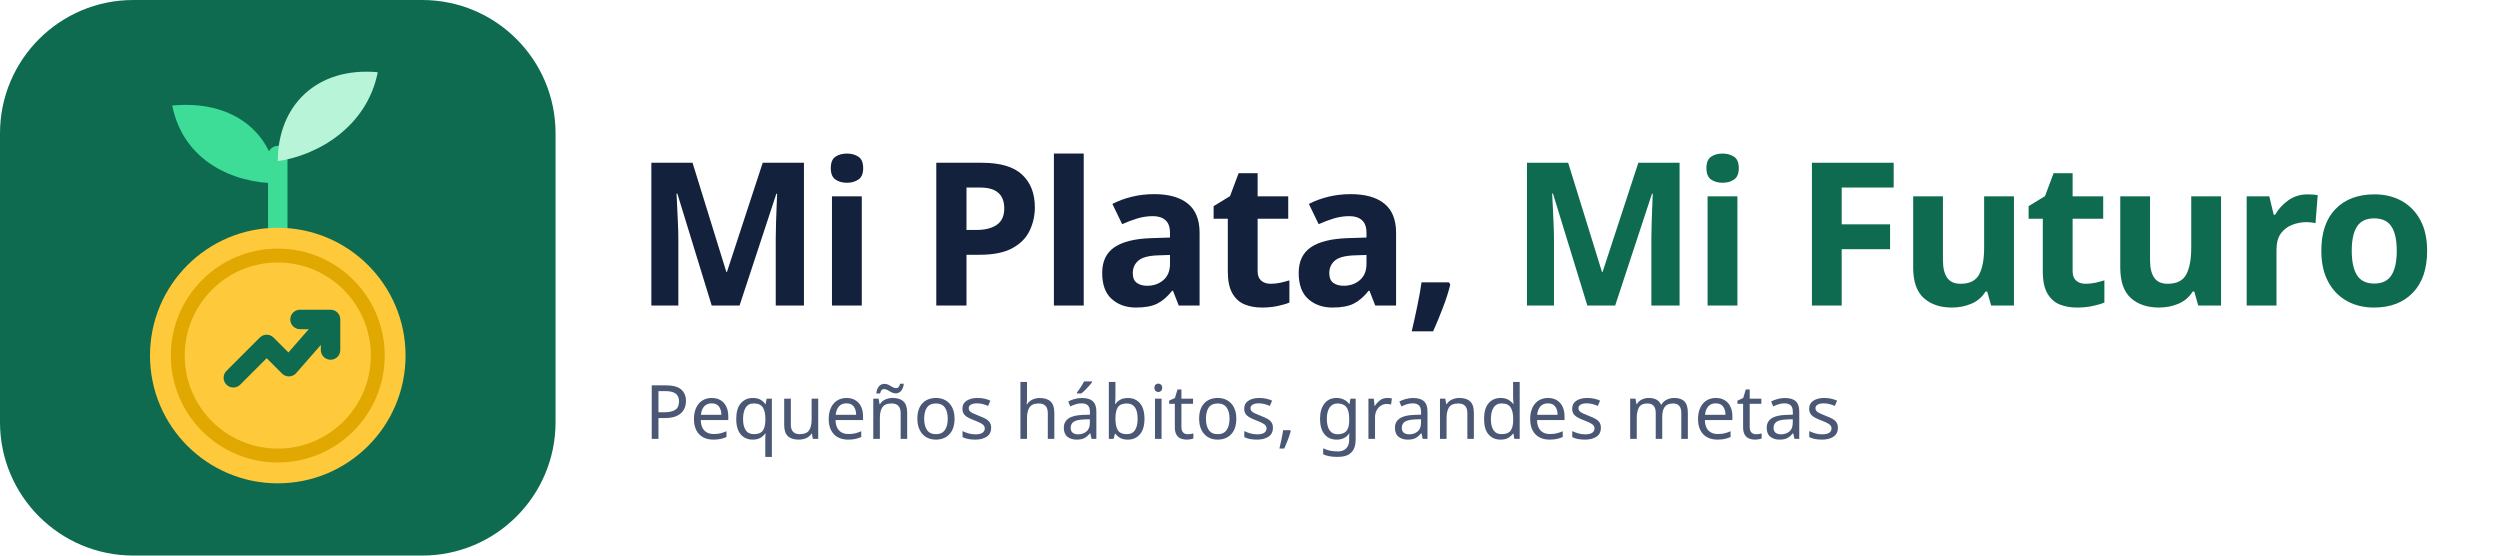
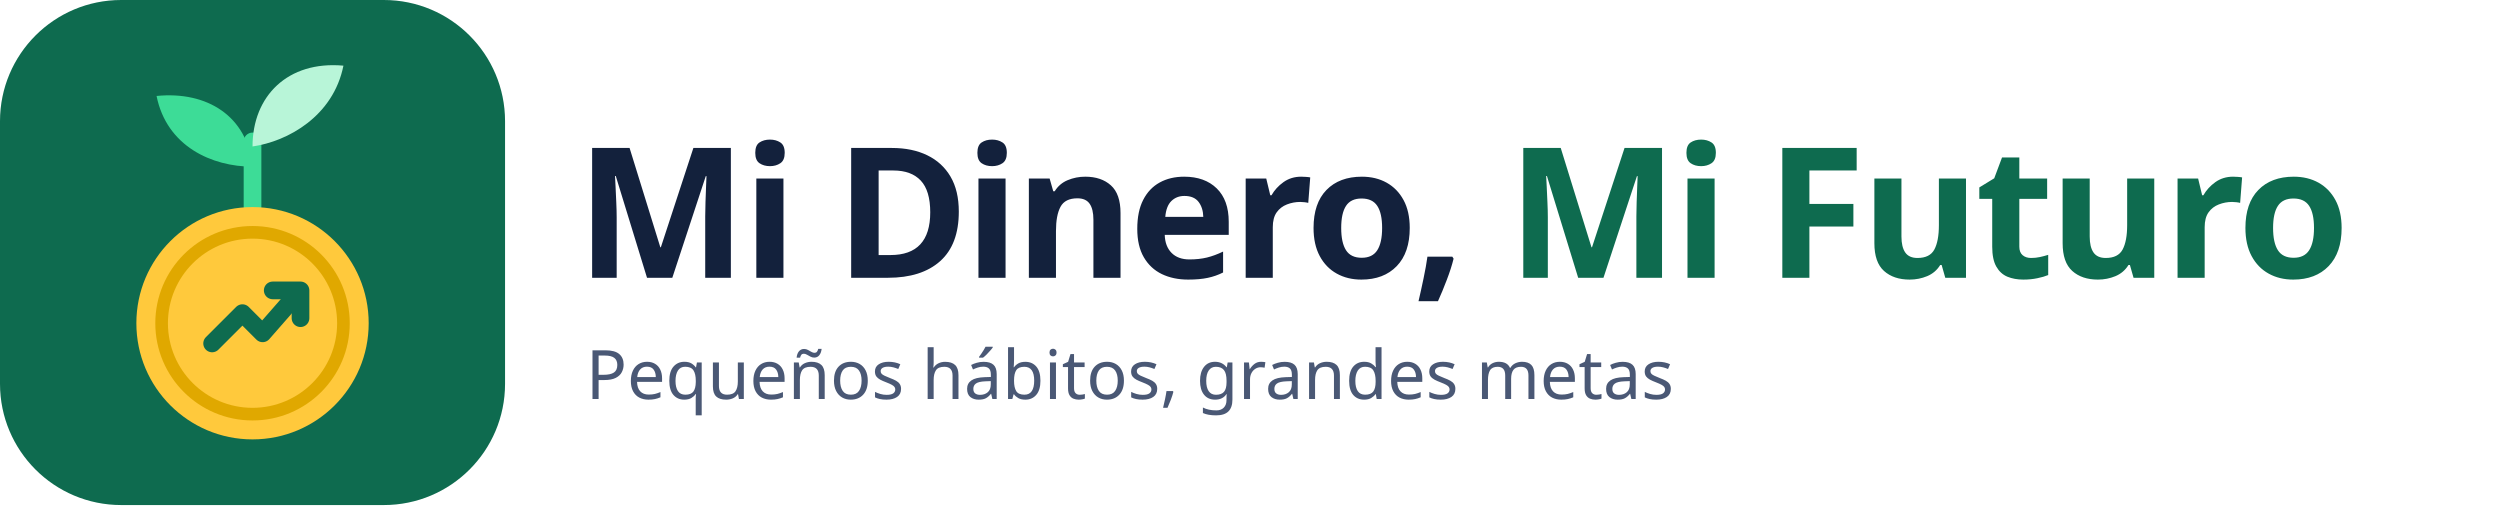
- <svg xmlns="http://www.w3.org/2000/svg" viewBox="0 0 900 200" width="900" height="200">
+ <svg xmlns="http://www.w3.org/2000/svg" viewBox="0 0 990 200" width="990" height="200">
  <g>
    <rect x="0" y="0" width="200" height="200" rx="48" fill="#0E6B4F" />
    <path d="M100 98 C100 80 100 70 100 56" stroke="#3DDC97" stroke-width="7" stroke-linecap="round" fill="none" />
    <path d="M100 66 C84 66 66 58 62 38 C82 36 98 46 100 66 Z" fill="#3DDC97" />
    <path d="M100 58 C114 56 132 46 136 26 C114 24 100 38 100 58 Z" fill="#B8F5D8" />
    <circle cx="100" cy="128" r="46" fill="#FFC93C" />
    <circle cx="100" cy="128" r="36" fill="none" stroke="#E0A800" stroke-width="5" />
    <path d="M84 136 L96 124 L104 132 L118 116" stroke="#0E6B4F" stroke-width="7" stroke-linecap="round" stroke-linejoin="round" fill="none" />
    <path d="M108 115 L119 115 L119 126" stroke="#0E6B4F" stroke-width="7" stroke-linecap="round" stroke-linejoin="round" fill="none" />
  </g>
-   <text x="228" y="110" font-family="Poppins" font-weight="800" font-size="72" letter-spacing="-2" fill="#13213C">Mi Plata, <tspan fill="#0E6B4F">Mi Futuro</tspan>
+   <text x="228" y="110" font-family="Poppins" font-weight="800" font-size="72" letter-spacing="-2" fill="#13213C">Mi Dinero, <tspan fill="#0E6B4F">Mi Futuro</tspan>
  </text>
  <text x="232" y="158" font-family="Poppins" font-weight="500" font-size="27" fill="#4A5875">Pequeños hábitos, grandes metas</text>
</svg>
